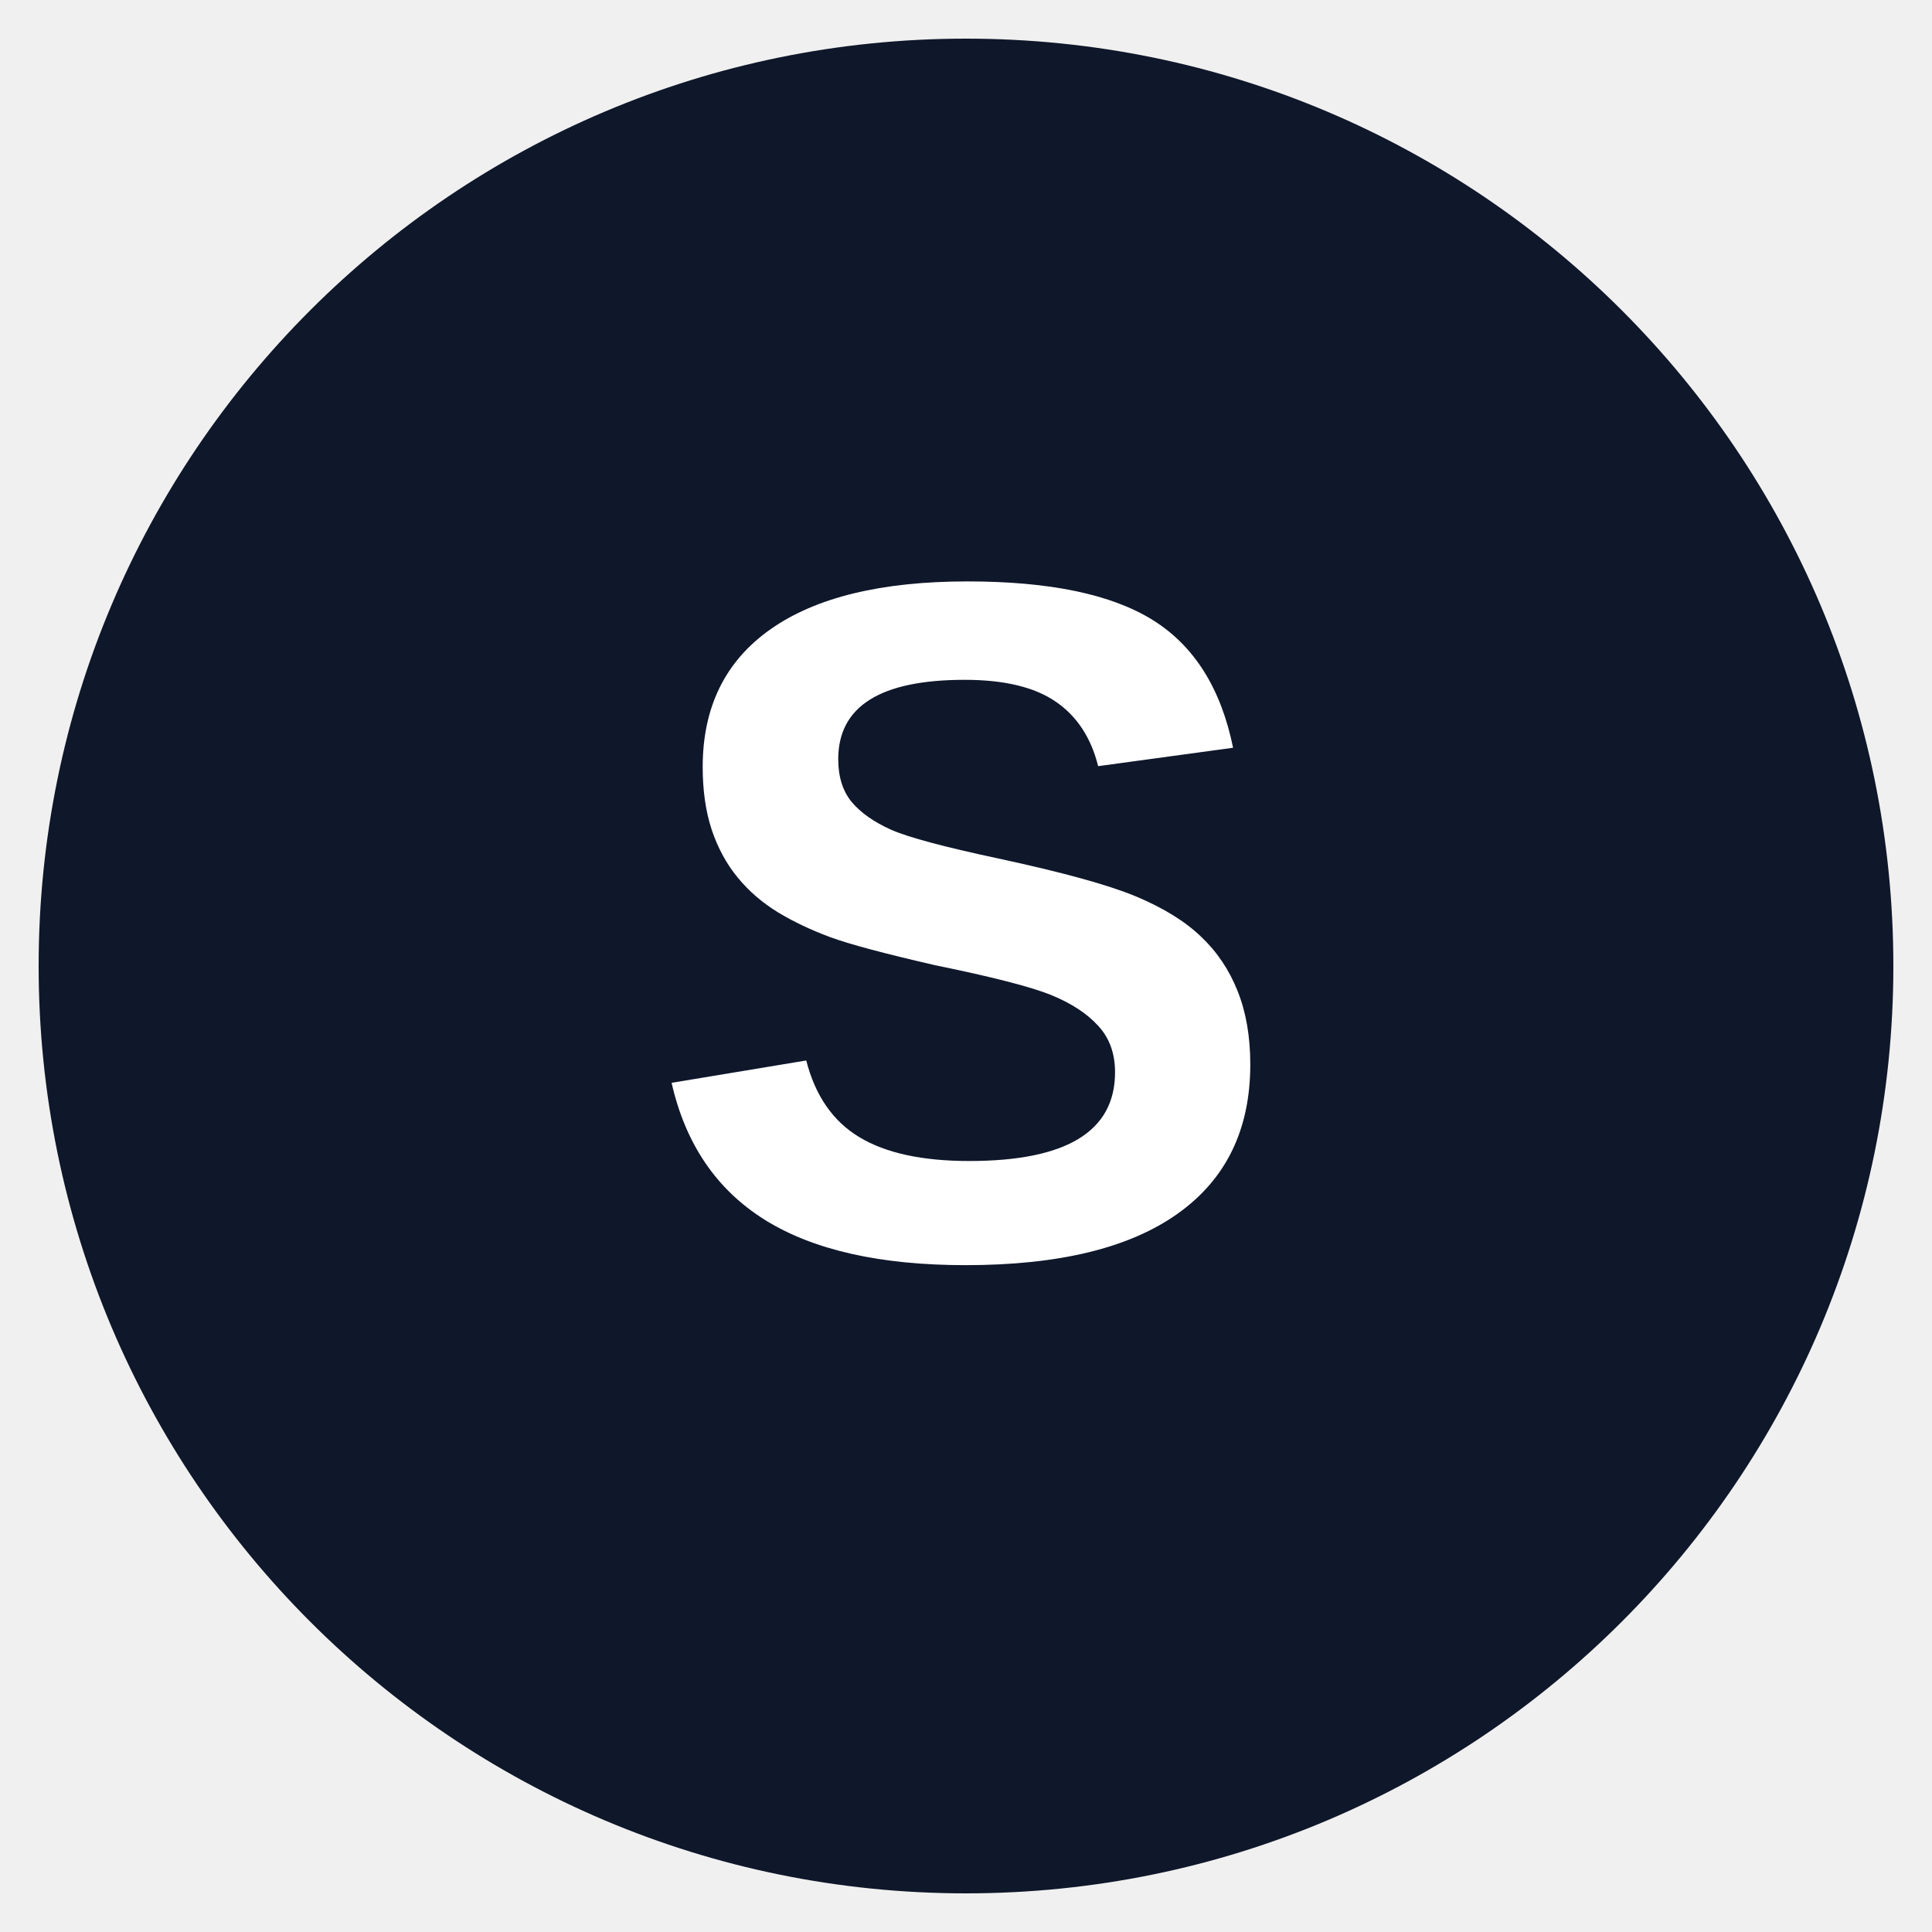
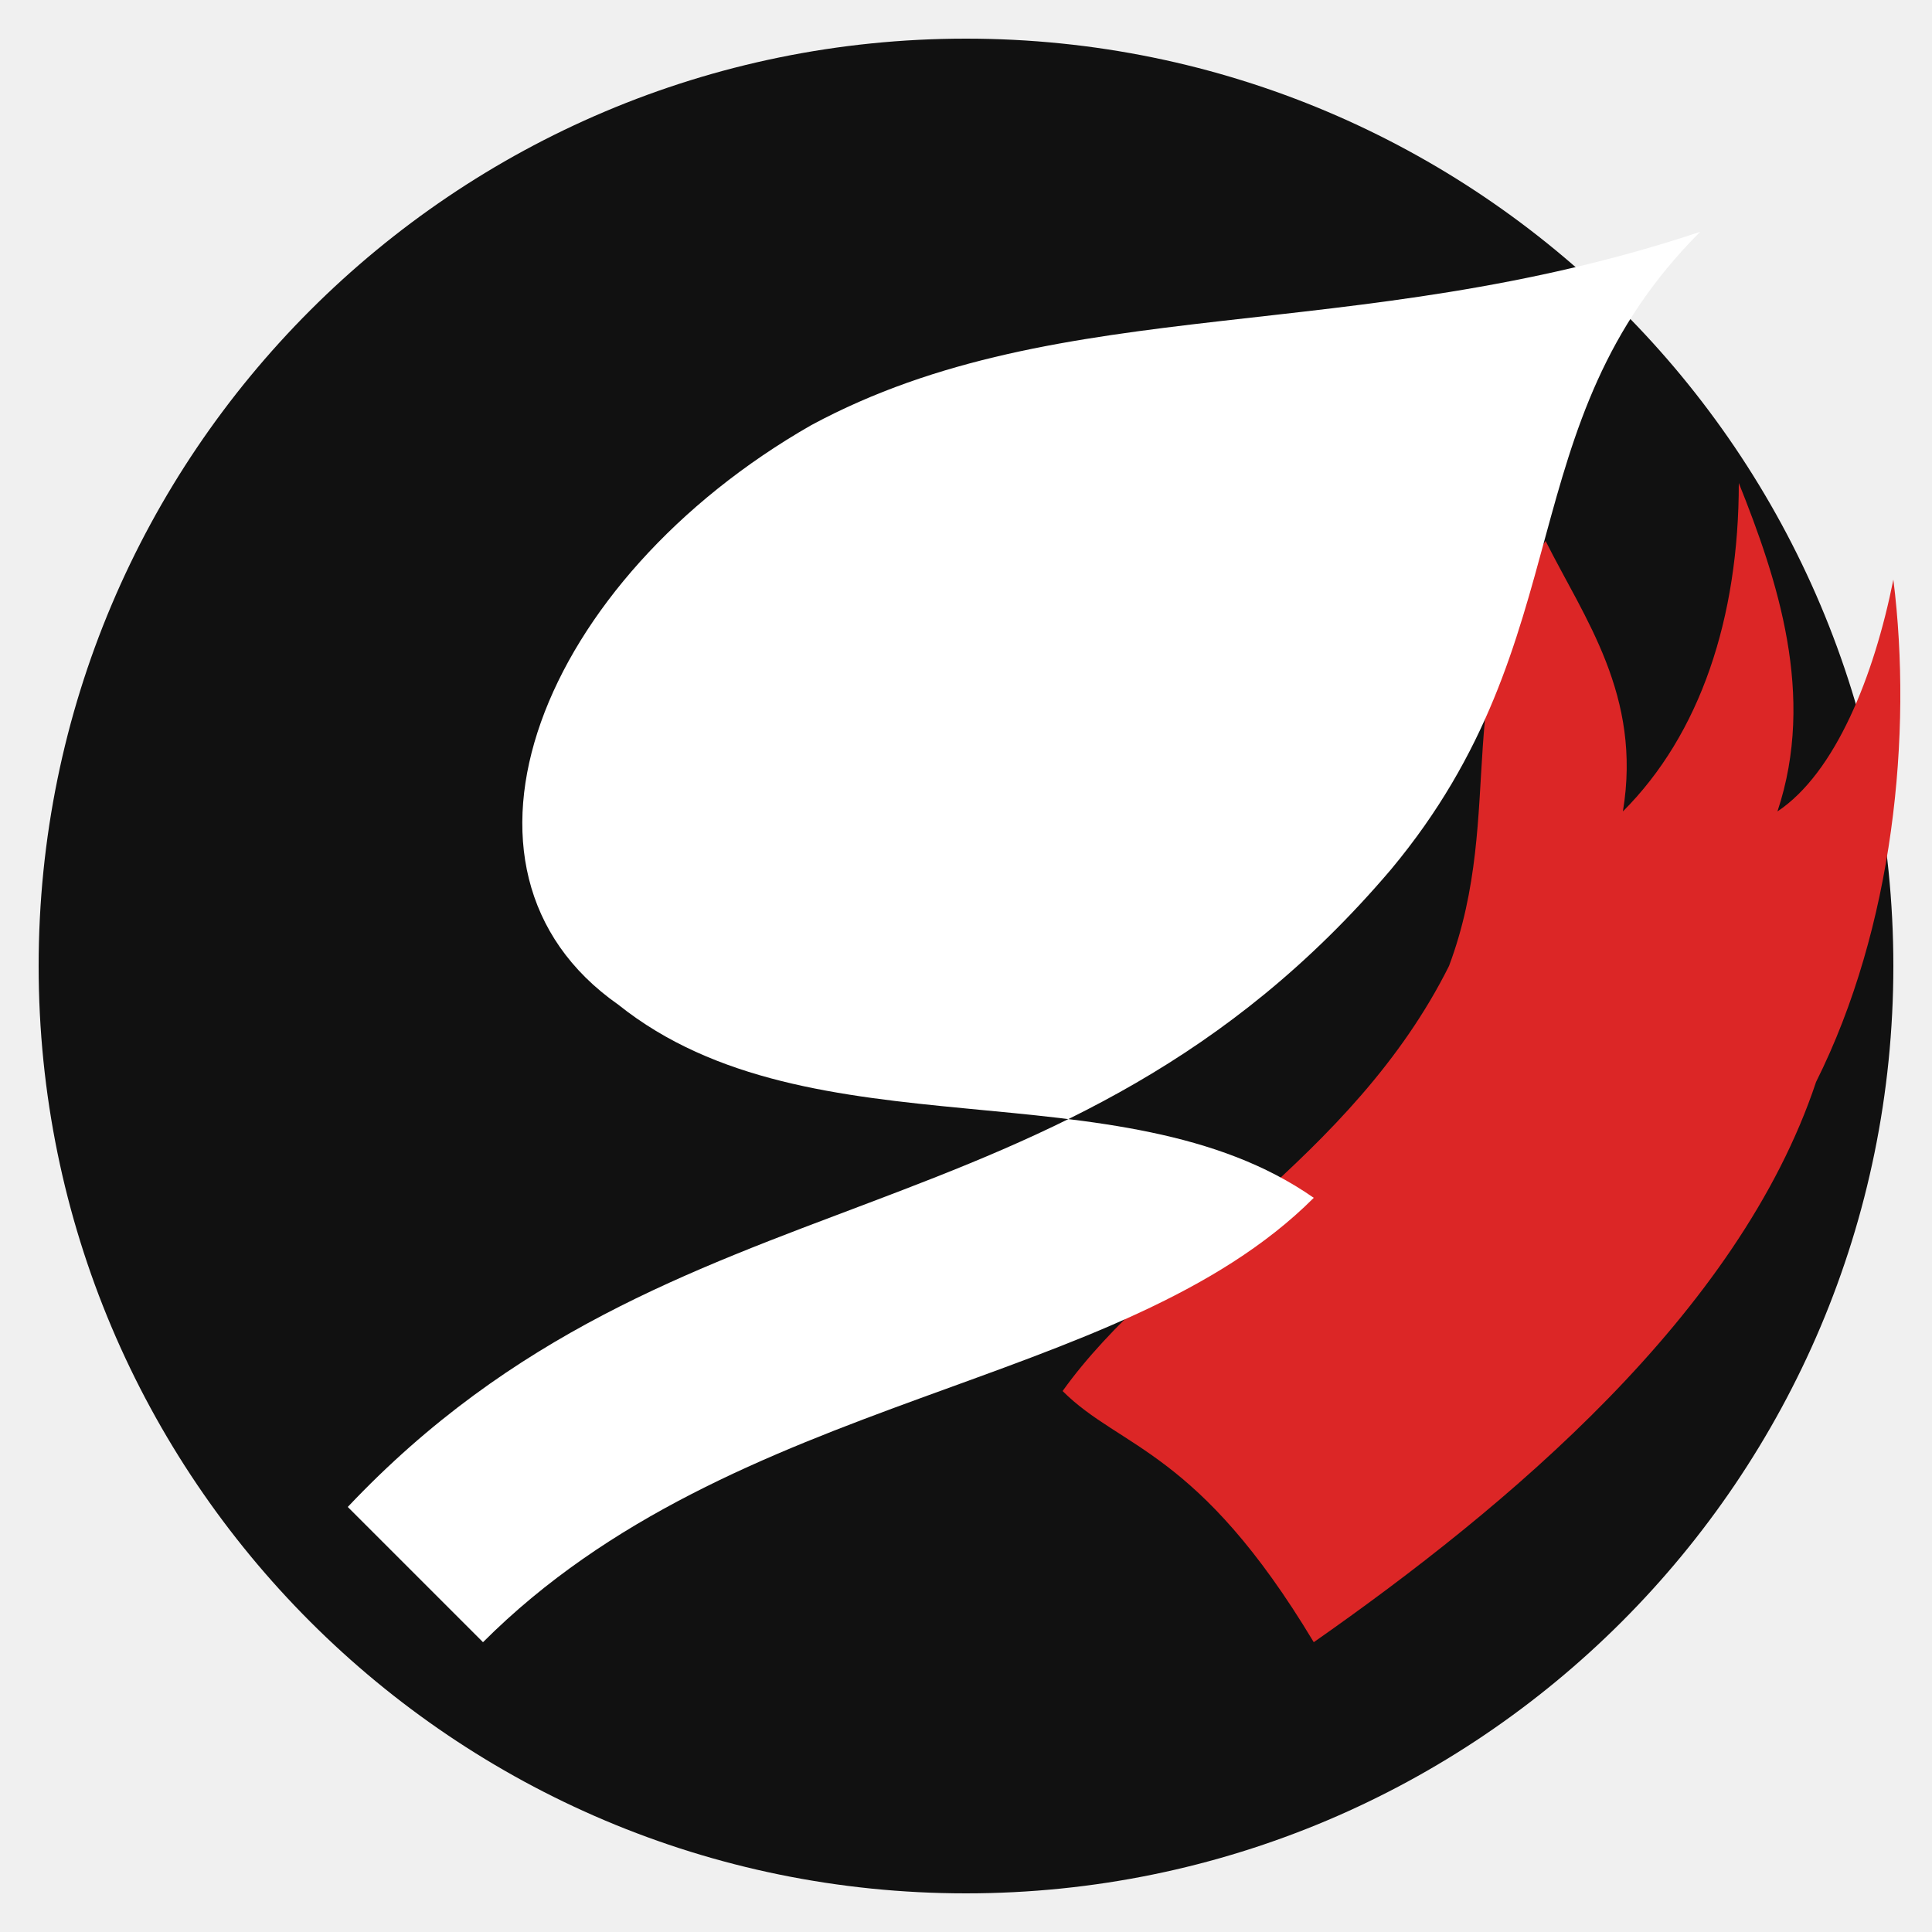
<svg xmlns="http://www.w3.org/2000/svg" viewBox="0 0 100 100">
-   <circle cx="50" cy="50" r="48" fill="#0f172a" />
-   <text x="50" y="65" text-anchor="middle" font-family="Arial, sans-serif" font-size="50" font-weight="bold" fill="white">S</text>
+   <circle cx="50" cy="50" r="48" fill="#111" />
+   <path d="M55 72 C 60 65, 70 60, 75 50 C 78 42, 75 35, 80 28 C 82 32, 85 36, 84 42 C 88 38, 90 32, 90 25 C 92 30, 94 36, 92 42 C 95 40, 97 35, 98 30 C 99 38, 98 48, 94 56 C 90 68, 78 78, 68 85 C 62 75, 58 75, 55 72 Z" fill="#dc2626" />
+   <path d="M18 78 C 35 60, 55 65, 72 45 C 82 33, 78 22, 88 12 C 70 18, 55 15, 42 22 C 28 30, 22 45, 32 52 C 42 60, 58 55, 68 62 C 58 72, 38 72, 25 85 C 22 82, 20 80, 18 78 Z" fill="white" />
</svg>
